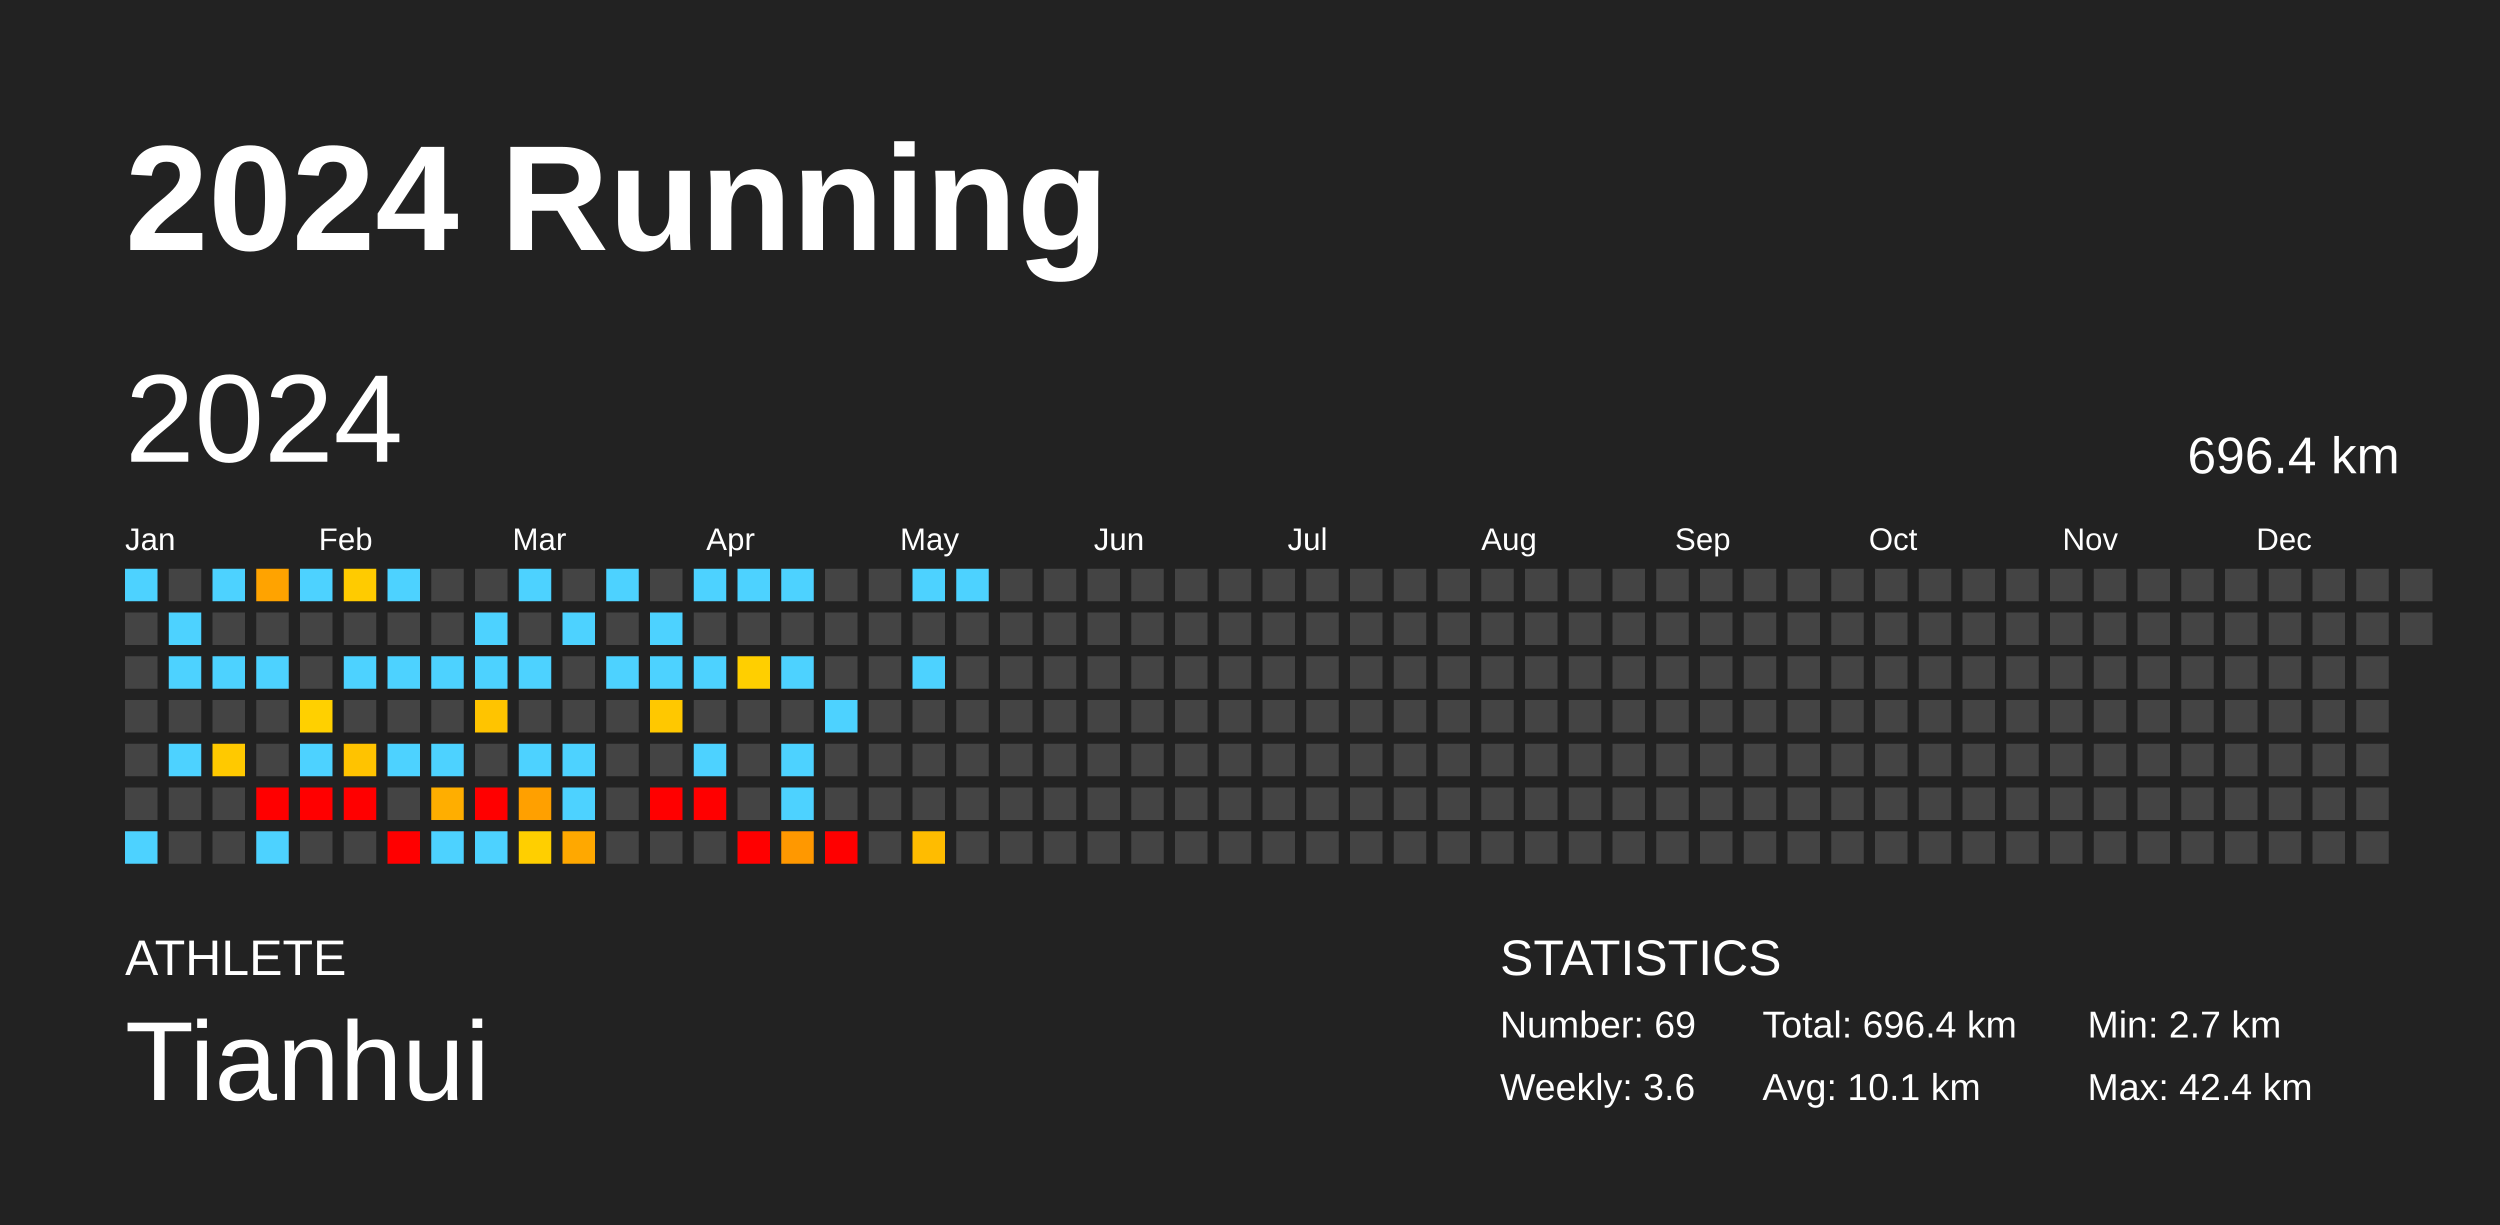
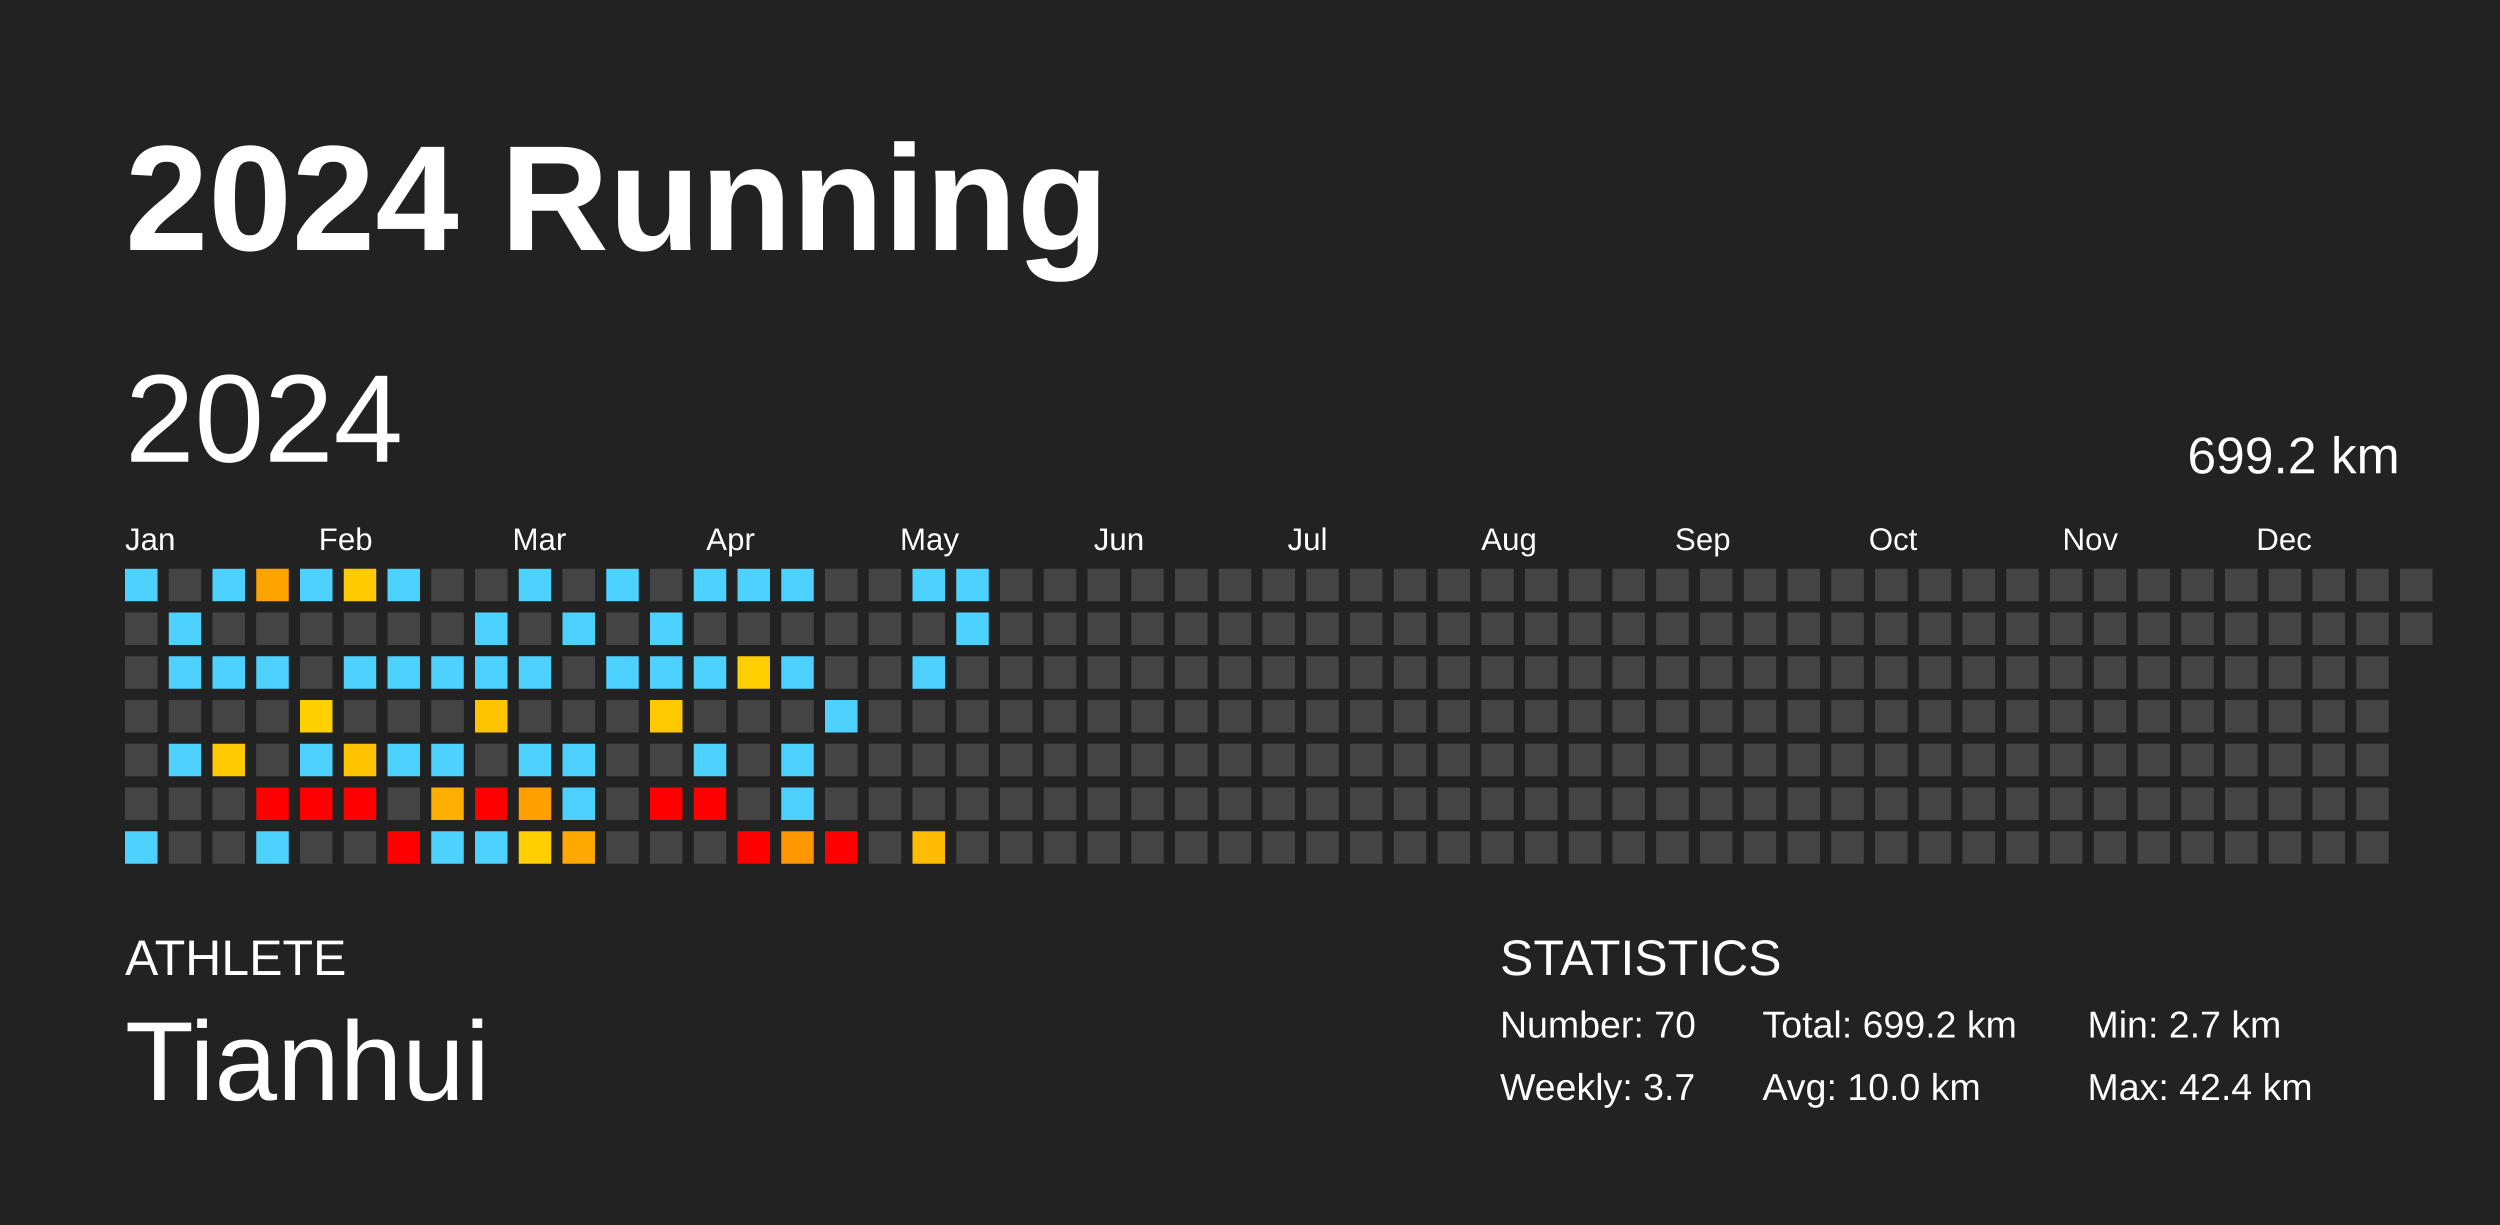
<svg xmlns="http://www.w3.org/2000/svg" baseProfile="full" height="98mm" version="1.1" viewBox="0,0,200,98" width="200mm">
  <defs />
  <rect fill="#222222" height="98" width="200" x="0" y="0" />
  <text fill="#FFFFFF" style="font-size:12px; font-family:Arial; font-weight:bold;" x="10" y="20">2024 Running</text>
  <text fill="#FFFFFF" style="font-size:4px; font-family:Arial" x="10" y="78">ATHLETE</text>
  <text fill="#FFFFFF" style="font-size:9px; font-family:Arial" x="10" y="88">Tianhui</text>
  <text fill="#FFFFFF" style="font-size:4px; font-family:Arial" x="120" y="78">STATISTICS</text>
-   <text fill="#FFFFFF" style="font-size:3px; font-family:Arial" x="120" y="83">Number: 69</text>
-   <text fill="#FFFFFF" style="font-size:3px; font-family:Arial" x="120" y="88">Weekly: 3.6</text>
-   <text fill="#FFFFFF" style="font-size:3px; font-family:Arial" x="141" y="83">Total: 696.4 km</text>
-   <text fill="#FFFFFF" style="font-size:3px; font-family:Arial" x="141" y="88">Avg: 10.1 km</text>
+   <text fill="#FFFFFF" style="font-size:3px; font-family:Arial" x="120" y="83">Number: 70</text>
+   <text fill="#FFFFFF" style="font-size:3px; font-family:Arial" x="120" y="88">Weekly: 3.7</text>
+   <text fill="#FFFFFF" style="font-size:3px; font-family:Arial" x="141" y="83">Total: 699.2 km</text>
+   <text fill="#FFFFFF" style="font-size:3px; font-family:Arial" x="141" y="88">Avg: 10.0 km</text>
  <text fill="#FFFFFF" style="font-size:3px; font-family:Arial" x="167" y="83">Min: 2.7 km</text>
  <text fill="#FFFFFF" style="font-size:3px; font-family:Arial" x="167" y="88">Max: 42.4 km</text>
  <text dominant-baseline="hanging" fill="#FFFFFF" style="font-size:10.0px; font-family:Arial;" x="10" y="30">2024</text>
-   <text dominant-baseline="hanging" fill="#FFFFFF" style="font-size:4.125px; font-family:Arial;" x="175" y="35">696.4 km</text>
+   <text dominant-baseline="hanging" fill="#FFFFFF" style="font-size:4.125px; font-family:Arial;" x="175" y="35">699.2 km</text>
  <text fill="#FFFFFF" style="font-size:2.5px; font-family:Arial" x="10.0" y="44">Jan</text>
  <text fill="#FFFFFF" style="font-size:2.5px; font-family:Arial" x="25.5" y="44">Feb</text>
  <text fill="#FFFFFF" style="font-size:2.5px; font-family:Arial" x="41.0" y="44">Mar</text>
  <text fill="#FFFFFF" style="font-size:2.5px; font-family:Arial" x="56.5" y="44">Apr</text>
  <text fill="#FFFFFF" style="font-size:2.5px; font-family:Arial" x="72.0" y="44">May</text>
  <text fill="#FFFFFF" style="font-size:2.5px; font-family:Arial" x="87.5" y="44">Jun</text>
  <text fill="#FFFFFF" style="font-size:2.5px; font-family:Arial" x="103.0" y="44">Jul</text>
  <text fill="#FFFFFF" style="font-size:2.5px; font-family:Arial" x="118.5" y="44">Aug</text>
  <text fill="#FFFFFF" style="font-size:2.5px; font-family:Arial" x="134.0" y="44">Sep</text>
  <text fill="#FFFFFF" style="font-size:2.5px; font-family:Arial" x="149.5" y="44">Oct</text>
  <text fill="#FFFFFF" style="font-size:2.5px; font-family:Arial" x="165.0" y="44">Nov</text>
  <text fill="#FFFFFF" style="font-size:2.5px; font-family:Arial" x="180.5" y="44">Dec</text>
  <rect fill="#4dd2ff" height="2.6" width="2.6" x="10.0" y="45.5" />
  <rect fill="#444444" height="2.6" width="2.6" x="10.0" y="49.0" />
  <rect fill="#444444" height="2.6" width="2.6" x="10.0" y="52.5" />
  <rect fill="#444444" height="2.6" width="2.6" x="10.0" y="56.0" />
  <rect fill="#444444" height="2.6" width="2.6" x="10.0" y="59.5" />
  <rect fill="#444444" height="2.6" width="2.6" x="10.0" y="63.0" />
  <rect fill="#4dd2ff" height="2.6" width="2.6" x="10.0" y="66.5" />
  <rect fill="#444444" height="2.6" width="2.6" x="13.5" y="45.5" />
  <rect fill="#4dd2ff" height="2.6" width="2.6" x="13.5" y="49.0" />
  <rect fill="#4dd2ff" height="2.6" width="2.6" x="13.5" y="52.5" />
  <rect fill="#444444" height="2.6" width="2.6" x="13.5" y="56.0" />
  <rect fill="#4dd2ff" height="2.6" width="2.6" x="13.5" y="59.5" />
  <rect fill="#444444" height="2.6" width="2.6" x="13.5" y="63.0" />
  <rect fill="#444444" height="2.6" width="2.6" x="13.5" y="66.5" />
  <rect fill="#4dd2ff" height="2.6" width="2.6" x="17.0" y="45.5" />
  <rect fill="#444444" height="2.6" width="2.6" x="17.0" y="49.0" />
  <rect fill="#4dd2ff" height="2.6" width="2.6" x="17.0" y="52.5" />
  <rect fill="#444444" height="2.6" width="2.6" x="17.0" y="56.0" />
  <rect fill="#ffc900" height="2.6" width="2.6" x="17.0" y="59.5" />
  <rect fill="#444444" height="2.6" width="2.6" x="17.0" y="63.0" />
  <rect fill="#444444" height="2.6" width="2.6" x="17.0" y="66.5" />
  <rect fill="#ffa300" height="2.6" width="2.6" x="20.5" y="45.5" />
  <rect fill="#444444" height="2.6" width="2.6" x="20.5" y="49.0" />
  <rect fill="#4dd2ff" height="2.6" width="2.6" x="20.5" y="52.5" />
  <rect fill="#444444" height="2.6" width="2.6" x="20.5" y="56.0" />
  <rect fill="#444444" height="2.6" width="2.6" x="20.5" y="59.5" />
  <rect fill="red" height="2.6" width="2.6" x="20.5" y="63.0" />
  <rect fill="#4dd2ff" height="2.6" width="2.6" x="20.5" y="66.5" />
  <rect fill="#4dd2ff" height="2.6" width="2.6" x="24.0" y="45.5" />
  <rect fill="#444444" height="2.6" width="2.6" x="24.0" y="49.0" />
  <rect fill="#444444" height="2.6" width="2.6" x="24.0" y="52.5" />
  <rect fill="#ffd000" height="2.6" width="2.6" x="24.0" y="56.0" />
  <rect fill="#4dd2ff" height="2.6" width="2.6" x="24.0" y="59.5" />
  <rect fill="red" height="2.6" width="2.6" x="24.0" y="63.0" />
  <rect fill="#444444" height="2.6" width="2.6" x="24.0" y="66.5" />
  <rect fill="#ffcb00" height="2.6" width="2.6" x="27.5" y="45.5" />
  <rect fill="#444444" height="2.6" width="2.6" x="27.5" y="49.0" />
  <rect fill="#4dd2ff" height="2.6" width="2.6" x="27.5" y="52.5" />
  <rect fill="#444444" height="2.6" width="2.6" x="27.5" y="56.0" />
  <rect fill="#ffc300" height="2.6" width="2.6" x="27.5" y="59.5" />
  <rect fill="red" height="2.6" width="2.6" x="27.5" y="63.0" />
  <rect fill="#444444" height="2.6" width="2.6" x="27.5" y="66.5" />
  <rect fill="#4dd2ff" height="2.6" width="2.6" x="31.0" y="45.5" />
  <rect fill="#444444" height="2.6" width="2.6" x="31.0" y="49.0" />
  <rect fill="#4dd2ff" height="2.6" width="2.6" x="31.0" y="52.5" />
  <rect fill="#444444" height="2.6" width="2.6" x="31.0" y="56.0" />
  <rect fill="#4dd2ff" height="2.6" width="2.6" x="31.0" y="59.5" />
  <rect fill="#444444" height="2.6" width="2.6" x="31.0" y="63.0" />
  <rect fill="red" height="2.6" width="2.6" x="31.0" y="66.5" />
  <rect fill="#444444" height="2.6" width="2.6" x="34.5" y="45.5" />
  <rect fill="#444444" height="2.6" width="2.6" x="34.5" y="49.0" />
  <rect fill="#4dd2ff" height="2.6" width="2.6" x="34.5" y="52.5" />
  <rect fill="#444444" height="2.6" width="2.6" x="34.5" y="56.0" />
  <rect fill="#4dd2ff" height="2.6" width="2.6" x="34.5" y="59.5" />
  <rect fill="#ffae00" height="2.6" width="2.6" x="34.5" y="63.0" />
  <rect fill="#4dd2ff" height="2.6" width="2.6" x="34.5" y="66.5" />
  <rect fill="#444444" height="2.6" width="2.6" x="38.0" y="45.5" />
  <rect fill="#4dd2ff" height="2.6" width="2.6" x="38.0" y="49.0" />
  <rect fill="#4dd2ff" height="2.6" width="2.6" x="38.0" y="52.5" />
  <rect fill="#ffc400" height="2.6" width="2.6" x="38.0" y="56.0" />
  <rect fill="#444444" height="2.6" width="2.6" x="38.0" y="59.5" />
  <rect fill="red" height="2.6" width="2.6" x="38.0" y="63.0" />
  <rect fill="#4dd2ff" height="2.6" width="2.6" x="38.0" y="66.5" />
  <rect fill="#4dd2ff" height="2.6" width="2.6" x="41.5" y="45.5" />
  <rect fill="#444444" height="2.6" width="2.6" x="41.5" y="49.0" />
  <rect fill="#4dd2ff" height="2.6" width="2.6" x="41.5" y="52.5" />
  <rect fill="#444444" height="2.6" width="2.6" x="41.5" y="56.0" />
  <rect fill="#4dd2ff" height="2.6" width="2.6" x="41.5" y="59.5" />
  <rect fill="#ffa000" height="2.6" width="2.6" x="41.5" y="63.0" />
  <rect fill="#ffcf00" height="2.6" width="2.6" x="41.5" y="66.5" />
  <rect fill="#444444" height="2.6" width="2.6" x="45.0" y="45.5" />
  <rect fill="#4dd2ff" height="2.6" width="2.6" x="45.0" y="49.0" />
  <rect fill="#444444" height="2.6" width="2.6" x="45.0" y="52.5" />
  <rect fill="#444444" height="2.6" width="2.6" x="45.0" y="56.0" />
  <rect fill="#4dd2ff" height="2.6" width="2.6" x="45.0" y="59.5" />
  <rect fill="#4dd2ff" height="2.6" width="2.6" x="45.0" y="63.0" />
  <rect fill="#ffa800" height="2.6" width="2.6" x="45.0" y="66.5" />
  <rect fill="#4dd2ff" height="2.6" width="2.6" x="48.5" y="45.5" />
  <rect fill="#444444" height="2.6" width="2.6" x="48.5" y="49.0" />
  <rect fill="#4dd2ff" height="2.6" width="2.6" x="48.5" y="52.5" />
  <rect fill="#444444" height="2.6" width="2.6" x="48.5" y="56.0" />
  <rect fill="#444444" height="2.6" width="2.6" x="48.5" y="59.5" />
  <rect fill="#444444" height="2.6" width="2.6" x="48.5" y="63.0" />
  <rect fill="#444444" height="2.6" width="2.6" x="48.5" y="66.5" />
  <rect fill="#444444" height="2.6" width="2.6" x="52.0" y="45.5" />
  <rect fill="#4dd2ff" height="2.6" width="2.6" x="52.0" y="49.0" />
  <rect fill="#4dd2ff" height="2.6" width="2.6" x="52.0" y="52.5" />
  <rect fill="#ffc800" height="2.6" width="2.6" x="52.0" y="56.0" />
  <rect fill="#444444" height="2.6" width="2.6" x="52.0" y="59.5" />
  <rect fill="red" height="2.6" width="2.6" x="52.0" y="63.0" />
  <rect fill="#444444" height="2.6" width="2.6" x="52.0" y="66.5" />
  <rect fill="#4dd2ff" height="2.6" width="2.6" x="55.5" y="45.5" />
  <rect fill="#444444" height="2.6" width="2.6" x="55.5" y="49.0" />
  <rect fill="#4dd2ff" height="2.6" width="2.6" x="55.5" y="52.5" />
  <rect fill="#444444" height="2.6" width="2.6" x="55.5" y="56.0" />
  <rect fill="#4dd2ff" height="2.6" width="2.6" x="55.5" y="59.5" />
  <rect fill="red" height="2.6" width="2.6" x="55.5" y="63.0" />
  <rect fill="#444444" height="2.6" width="2.6" x="55.5" y="66.5" />
  <rect fill="#4dd2ff" height="2.6" width="2.6" x="59.0" y="45.5" />
  <rect fill="#444444" height="2.6" width="2.6" x="59.0" y="49.0" />
  <rect fill="#ffcf00" height="2.6" width="2.6" x="59.0" y="52.5" />
  <rect fill="#444444" height="2.6" width="2.6" x="59.0" y="56.0" />
  <rect fill="#444444" height="2.6" width="2.6" x="59.0" y="59.5" />
  <rect fill="#444444" height="2.6" width="2.6" x="59.0" y="63.0" />
  <rect fill="red" height="2.6" width="2.6" x="59.0" y="66.5" />
  <rect fill="#4dd2ff" height="2.6" width="2.6" x="62.5" y="45.5" />
  <rect fill="#444444" height="2.6" width="2.6" x="62.5" y="49.0" />
  <rect fill="#4dd2ff" height="2.6" width="2.6" x="62.5" y="52.5" />
  <rect fill="#444444" height="2.6" width="2.6" x="62.5" y="56.0" />
  <rect fill="#4dd2ff" height="2.6" width="2.6" x="62.5" y="59.5" />
  <rect fill="#4dd2ff" height="2.6" width="2.6" x="62.5" y="63.0" />
  <rect fill="#ff9800" height="2.6" width="2.6" x="62.5" y="66.5" />
  <rect fill="#444444" height="2.6" width="2.6" x="66.0" y="45.5" />
  <rect fill="#444444" height="2.6" width="2.6" x="66.0" y="49.0" />
  <rect fill="#444444" height="2.6" width="2.6" x="66.0" y="52.5" />
  <rect fill="#4dd2ff" height="2.6" width="2.6" x="66.0" y="56.0" />
  <rect fill="#444444" height="2.6" width="2.6" x="66.0" y="59.5" />
  <rect fill="#444444" height="2.6" width="2.6" x="66.0" y="63.0" />
  <rect fill="red" height="2.6" width="2.6" x="66.0" y="66.5" />
  <rect fill="#444444" height="2.6" width="2.6" x="69.5" y="45.5" />
  <rect fill="#444444" height="2.6" width="2.6" x="69.5" y="49.0" />
  <rect fill="#444444" height="2.6" width="2.6" x="69.5" y="52.5" />
  <rect fill="#444444" height="2.6" width="2.6" x="69.5" y="56.0" />
  <rect fill="#444444" height="2.6" width="2.6" x="69.5" y="59.5" />
  <rect fill="#444444" height="2.6" width="2.6" x="69.5" y="63.0" />
  <rect fill="#444444" height="2.6" width="2.6" x="69.5" y="66.5" />
  <rect fill="#4dd2ff" height="2.6" width="2.6" x="73.0" y="45.5" />
  <rect fill="#444444" height="2.6" width="2.6" x="73.0" y="49.0" />
  <rect fill="#4dd2ff" height="2.6" width="2.6" x="73.0" y="52.5" />
  <rect fill="#444444" height="2.6" width="2.6" x="73.0" y="56.0" />
  <rect fill="#444444" height="2.6" width="2.6" x="73.0" y="59.5" />
  <rect fill="#444444" height="2.6" width="2.6" x="73.0" y="63.0" />
  <rect fill="#ffbc00" height="2.6" width="2.6" x="73.0" y="66.5" />
  <rect fill="#4dd2ff" height="2.6" width="2.6" x="76.5" y="45.5" />
-   <rect fill="#444444" height="2.6" width="2.6" x="76.5" y="49.0" />
+   <rect fill="#4dd2ff" height="2.6" width="2.6" x="76.5" y="49.0" />
  <rect fill="#444444" height="2.6" width="2.6" x="76.5" y="52.5" />
  <rect fill="#444444" height="2.6" width="2.6" x="76.5" y="56.0" />
  <rect fill="#444444" height="2.6" width="2.6" x="76.5" y="59.5" />
  <rect fill="#444444" height="2.6" width="2.6" x="76.5" y="63.0" />
  <rect fill="#444444" height="2.6" width="2.6" x="76.5" y="66.5" />
  <rect fill="#444444" height="2.6" width="2.6" x="80.0" y="45.5" />
  <rect fill="#444444" height="2.6" width="2.6" x="80.0" y="49.0" />
  <rect fill="#444444" height="2.6" width="2.6" x="80.0" y="52.5" />
  <rect fill="#444444" height="2.6" width="2.6" x="80.0" y="56.0" />
  <rect fill="#444444" height="2.6" width="2.6" x="80.0" y="59.5" />
  <rect fill="#444444" height="2.6" width="2.6" x="80.0" y="63.0" />
  <rect fill="#444444" height="2.6" width="2.6" x="80.0" y="66.5" />
  <rect fill="#444444" height="2.6" width="2.6" x="83.5" y="45.5" />
  <rect fill="#444444" height="2.6" width="2.6" x="83.5" y="49.0" />
  <rect fill="#444444" height="2.6" width="2.6" x="83.5" y="52.5" />
  <rect fill="#444444" height="2.6" width="2.6" x="83.5" y="56.0" />
  <rect fill="#444444" height="2.6" width="2.6" x="83.5" y="59.5" />
  <rect fill="#444444" height="2.6" width="2.6" x="83.5" y="63.0" />
  <rect fill="#444444" height="2.6" width="2.6" x="83.5" y="66.5" />
  <rect fill="#444444" height="2.6" width="2.6" x="87.0" y="45.5" />
  <rect fill="#444444" height="2.6" width="2.6" x="87.0" y="49.0" />
  <rect fill="#444444" height="2.6" width="2.6" x="87.0" y="52.5" />
  <rect fill="#444444" height="2.6" width="2.6" x="87.0" y="56.0" />
  <rect fill="#444444" height="2.6" width="2.6" x="87.0" y="59.5" />
  <rect fill="#444444" height="2.6" width="2.6" x="87.0" y="63.0" />
  <rect fill="#444444" height="2.6" width="2.6" x="87.0" y="66.5" />
  <rect fill="#444444" height="2.6" width="2.6" x="90.5" y="45.5" />
  <rect fill="#444444" height="2.6" width="2.6" x="90.5" y="49.0" />
  <rect fill="#444444" height="2.6" width="2.6" x="90.5" y="52.5" />
  <rect fill="#444444" height="2.6" width="2.6" x="90.5" y="56.0" />
  <rect fill="#444444" height="2.6" width="2.6" x="90.5" y="59.5" />
  <rect fill="#444444" height="2.6" width="2.6" x="90.5" y="63.0" />
  <rect fill="#444444" height="2.6" width="2.6" x="90.5" y="66.5" />
  <rect fill="#444444" height="2.6" width="2.6" x="94.0" y="45.5" />
  <rect fill="#444444" height="2.6" width="2.6" x="94.0" y="49.0" />
  <rect fill="#444444" height="2.6" width="2.6" x="94.0" y="52.5" />
  <rect fill="#444444" height="2.6" width="2.6" x="94.0" y="56.0" />
  <rect fill="#444444" height="2.6" width="2.6" x="94.0" y="59.5" />
  <rect fill="#444444" height="2.6" width="2.6" x="94.0" y="63.0" />
  <rect fill="#444444" height="2.6" width="2.6" x="94.0" y="66.5" />
  <rect fill="#444444" height="2.6" width="2.6" x="97.5" y="45.5" />
  <rect fill="#444444" height="2.6" width="2.6" x="97.5" y="49.0" />
  <rect fill="#444444" height="2.6" width="2.6" x="97.5" y="52.5" />
  <rect fill="#444444" height="2.6" width="2.6" x="97.5" y="56.0" />
  <rect fill="#444444" height="2.6" width="2.6" x="97.5" y="59.5" />
  <rect fill="#444444" height="2.6" width="2.6" x="97.5" y="63.0" />
  <rect fill="#444444" height="2.6" width="2.6" x="97.5" y="66.5" />
  <rect fill="#444444" height="2.6" width="2.6" x="101.0" y="45.5" />
  <rect fill="#444444" height="2.6" width="2.6" x="101.0" y="49.0" />
  <rect fill="#444444" height="2.6" width="2.6" x="101.0" y="52.5" />
  <rect fill="#444444" height="2.6" width="2.6" x="101.0" y="56.0" />
  <rect fill="#444444" height="2.6" width="2.6" x="101.0" y="59.5" />
  <rect fill="#444444" height="2.6" width="2.6" x="101.0" y="63.0" />
  <rect fill="#444444" height="2.6" width="2.6" x="101.0" y="66.5" />
  <rect fill="#444444" height="2.6" width="2.6" x="104.5" y="45.5" />
  <rect fill="#444444" height="2.6" width="2.6" x="104.5" y="49.0" />
  <rect fill="#444444" height="2.6" width="2.6" x="104.5" y="52.5" />
  <rect fill="#444444" height="2.6" width="2.6" x="104.5" y="56.0" />
  <rect fill="#444444" height="2.6" width="2.6" x="104.5" y="59.5" />
  <rect fill="#444444" height="2.6" width="2.6" x="104.5" y="63.0" />
  <rect fill="#444444" height="2.6" width="2.6" x="104.5" y="66.5" />
  <rect fill="#444444" height="2.6" width="2.6" x="108.0" y="45.5" />
  <rect fill="#444444" height="2.6" width="2.6" x="108.0" y="49.0" />
  <rect fill="#444444" height="2.6" width="2.6" x="108.0" y="52.5" />
  <rect fill="#444444" height="2.6" width="2.6" x="108.0" y="56.0" />
  <rect fill="#444444" height="2.6" width="2.6" x="108.0" y="59.5" />
  <rect fill="#444444" height="2.6" width="2.6" x="108.0" y="63.0" />
  <rect fill="#444444" height="2.6" width="2.6" x="108.0" y="66.5" />
  <rect fill="#444444" height="2.6" width="2.6" x="111.5" y="45.5" />
  <rect fill="#444444" height="2.6" width="2.6" x="111.5" y="49.0" />
  <rect fill="#444444" height="2.6" width="2.6" x="111.5" y="52.5" />
  <rect fill="#444444" height="2.6" width="2.6" x="111.5" y="56.0" />
  <rect fill="#444444" height="2.6" width="2.6" x="111.5" y="59.5" />
  <rect fill="#444444" height="2.6" width="2.6" x="111.5" y="63.0" />
  <rect fill="#444444" height="2.6" width="2.6" x="111.5" y="66.5" />
  <rect fill="#444444" height="2.6" width="2.6" x="115.0" y="45.5" />
  <rect fill="#444444" height="2.6" width="2.6" x="115.0" y="49.0" />
  <rect fill="#444444" height="2.6" width="2.6" x="115.0" y="52.5" />
  <rect fill="#444444" height="2.6" width="2.6" x="115.0" y="56.0" />
  <rect fill="#444444" height="2.6" width="2.6" x="115.0" y="59.5" />
  <rect fill="#444444" height="2.6" width="2.6" x="115.0" y="63.0" />
  <rect fill="#444444" height="2.6" width="2.6" x="115.0" y="66.5" />
  <rect fill="#444444" height="2.6" width="2.6" x="118.5" y="45.5" />
  <rect fill="#444444" height="2.6" width="2.6" x="118.5" y="49.0" />
  <rect fill="#444444" height="2.6" width="2.6" x="118.5" y="52.5" />
  <rect fill="#444444" height="2.6" width="2.6" x="118.5" y="56.0" />
  <rect fill="#444444" height="2.6" width="2.6" x="118.5" y="59.5" />
  <rect fill="#444444" height="2.6" width="2.6" x="118.5" y="63.0" />
  <rect fill="#444444" height="2.6" width="2.6" x="118.5" y="66.5" />
  <rect fill="#444444" height="2.6" width="2.6" x="122.0" y="45.5" />
  <rect fill="#444444" height="2.6" width="2.6" x="122.0" y="49.0" />
  <rect fill="#444444" height="2.6" width="2.6" x="122.0" y="52.5" />
  <rect fill="#444444" height="2.6" width="2.6" x="122.0" y="56.0" />
  <rect fill="#444444" height="2.6" width="2.6" x="122.0" y="59.5" />
  <rect fill="#444444" height="2.6" width="2.6" x="122.0" y="63.0" />
  <rect fill="#444444" height="2.6" width="2.6" x="122.0" y="66.5" />
  <rect fill="#444444" height="2.6" width="2.6" x="125.5" y="45.5" />
  <rect fill="#444444" height="2.6" width="2.6" x="125.5" y="49.0" />
  <rect fill="#444444" height="2.6" width="2.6" x="125.5" y="52.5" />
  <rect fill="#444444" height="2.6" width="2.6" x="125.5" y="56.0" />
  <rect fill="#444444" height="2.6" width="2.6" x="125.5" y="59.5" />
  <rect fill="#444444" height="2.6" width="2.6" x="125.5" y="63.0" />
  <rect fill="#444444" height="2.6" width="2.6" x="125.5" y="66.5" />
  <rect fill="#444444" height="2.6" width="2.6" x="129.0" y="45.5" />
  <rect fill="#444444" height="2.6" width="2.6" x="129.0" y="49.0" />
  <rect fill="#444444" height="2.6" width="2.6" x="129.0" y="52.5" />
  <rect fill="#444444" height="2.6" width="2.6" x="129.0" y="56.0" />
  <rect fill="#444444" height="2.6" width="2.6" x="129.0" y="59.5" />
  <rect fill="#444444" height="2.6" width="2.6" x="129.0" y="63.0" />
  <rect fill="#444444" height="2.6" width="2.6" x="129.0" y="66.5" />
  <rect fill="#444444" height="2.6" width="2.6" x="132.5" y="45.5" />
  <rect fill="#444444" height="2.6" width="2.6" x="132.5" y="49.0" />
  <rect fill="#444444" height="2.6" width="2.6" x="132.5" y="52.5" />
  <rect fill="#444444" height="2.6" width="2.6" x="132.5" y="56.0" />
  <rect fill="#444444" height="2.6" width="2.6" x="132.5" y="59.5" />
  <rect fill="#444444" height="2.6" width="2.6" x="132.5" y="63.0" />
  <rect fill="#444444" height="2.6" width="2.6" x="132.5" y="66.5" />
  <rect fill="#444444" height="2.6" width="2.6" x="136.0" y="45.5" />
  <rect fill="#444444" height="2.6" width="2.6" x="136.0" y="49.0" />
  <rect fill="#444444" height="2.6" width="2.6" x="136.0" y="52.5" />
  <rect fill="#444444" height="2.6" width="2.6" x="136.0" y="56.0" />
  <rect fill="#444444" height="2.6" width="2.6" x="136.0" y="59.5" />
  <rect fill="#444444" height="2.6" width="2.6" x="136.0" y="63.0" />
  <rect fill="#444444" height="2.6" width="2.6" x="136.0" y="66.5" />
  <rect fill="#444444" height="2.6" width="2.6" x="139.5" y="45.5" />
  <rect fill="#444444" height="2.6" width="2.6" x="139.5" y="49.0" />
  <rect fill="#444444" height="2.6" width="2.6" x="139.5" y="52.5" />
  <rect fill="#444444" height="2.6" width="2.6" x="139.5" y="56.0" />
  <rect fill="#444444" height="2.6" width="2.6" x="139.5" y="59.5" />
  <rect fill="#444444" height="2.6" width="2.6" x="139.5" y="63.0" />
  <rect fill="#444444" height="2.6" width="2.6" x="139.5" y="66.5" />
  <rect fill="#444444" height="2.6" width="2.6" x="143.0" y="45.5" />
  <rect fill="#444444" height="2.6" width="2.6" x="143.0" y="49.0" />
  <rect fill="#444444" height="2.6" width="2.6" x="143.0" y="52.5" />
  <rect fill="#444444" height="2.6" width="2.6" x="143.0" y="56.0" />
  <rect fill="#444444" height="2.6" width="2.6" x="143.0" y="59.5" />
  <rect fill="#444444" height="2.6" width="2.6" x="143.0" y="63.0" />
  <rect fill="#444444" height="2.6" width="2.6" x="143.0" y="66.5" />
  <rect fill="#444444" height="2.6" width="2.6" x="146.5" y="45.5" />
  <rect fill="#444444" height="2.6" width="2.6" x="146.5" y="49.0" />
  <rect fill="#444444" height="2.6" width="2.6" x="146.5" y="52.5" />
  <rect fill="#444444" height="2.6" width="2.6" x="146.5" y="56.0" />
  <rect fill="#444444" height="2.6" width="2.6" x="146.5" y="59.5" />
  <rect fill="#444444" height="2.6" width="2.6" x="146.5" y="63.0" />
  <rect fill="#444444" height="2.6" width="2.6" x="146.5" y="66.5" />
  <rect fill="#444444" height="2.6" width="2.6" x="150.0" y="45.5" />
  <rect fill="#444444" height="2.6" width="2.6" x="150.0" y="49.0" />
  <rect fill="#444444" height="2.6" width="2.6" x="150.0" y="52.5" />
  <rect fill="#444444" height="2.6" width="2.6" x="150.0" y="56.0" />
  <rect fill="#444444" height="2.6" width="2.6" x="150.0" y="59.5" />
  <rect fill="#444444" height="2.6" width="2.6" x="150.0" y="63.0" />
  <rect fill="#444444" height="2.6" width="2.6" x="150.0" y="66.5" />
  <rect fill="#444444" height="2.6" width="2.6" x="153.5" y="45.5" />
  <rect fill="#444444" height="2.6" width="2.6" x="153.5" y="49.0" />
  <rect fill="#444444" height="2.6" width="2.6" x="153.5" y="52.5" />
  <rect fill="#444444" height="2.6" width="2.6" x="153.5" y="56.0" />
  <rect fill="#444444" height="2.6" width="2.6" x="153.5" y="59.5" />
  <rect fill="#444444" height="2.6" width="2.6" x="153.5" y="63.0" />
  <rect fill="#444444" height="2.6" width="2.6" x="153.5" y="66.5" />
  <rect fill="#444444" height="2.6" width="2.6" x="157.0" y="45.5" />
  <rect fill="#444444" height="2.6" width="2.6" x="157.0" y="49.0" />
  <rect fill="#444444" height="2.6" width="2.6" x="157.0" y="52.5" />
  <rect fill="#444444" height="2.6" width="2.6" x="157.0" y="56.0" />
  <rect fill="#444444" height="2.6" width="2.6" x="157.0" y="59.5" />
  <rect fill="#444444" height="2.6" width="2.6" x="157.0" y="63.0" />
  <rect fill="#444444" height="2.6" width="2.6" x="157.0" y="66.5" />
  <rect fill="#444444" height="2.6" width="2.6" x="160.5" y="45.5" />
  <rect fill="#444444" height="2.6" width="2.6" x="160.5" y="49.0" />
  <rect fill="#444444" height="2.6" width="2.6" x="160.5" y="52.5" />
  <rect fill="#444444" height="2.6" width="2.6" x="160.5" y="56.0" />
  <rect fill="#444444" height="2.6" width="2.6" x="160.5" y="59.5" />
  <rect fill="#444444" height="2.6" width="2.6" x="160.5" y="63.0" />
  <rect fill="#444444" height="2.6" width="2.6" x="160.5" y="66.5" />
  <rect fill="#444444" height="2.6" width="2.6" x="164.0" y="45.5" />
  <rect fill="#444444" height="2.6" width="2.6" x="164.0" y="49.0" />
  <rect fill="#444444" height="2.6" width="2.6" x="164.0" y="52.5" />
  <rect fill="#444444" height="2.6" width="2.6" x="164.0" y="56.0" />
  <rect fill="#444444" height="2.6" width="2.6" x="164.0" y="59.5" />
  <rect fill="#444444" height="2.6" width="2.6" x="164.0" y="63.0" />
  <rect fill="#444444" height="2.6" width="2.6" x="164.0" y="66.5" />
  <rect fill="#444444" height="2.6" width="2.6" x="167.5" y="45.5" />
  <rect fill="#444444" height="2.6" width="2.6" x="167.5" y="49.0" />
  <rect fill="#444444" height="2.6" width="2.6" x="167.5" y="52.5" />
  <rect fill="#444444" height="2.6" width="2.6" x="167.5" y="56.0" />
  <rect fill="#444444" height="2.6" width="2.6" x="167.5" y="59.5" />
  <rect fill="#444444" height="2.6" width="2.6" x="167.5" y="63.0" />
  <rect fill="#444444" height="2.6" width="2.6" x="167.5" y="66.5" />
  <rect fill="#444444" height="2.6" width="2.6" x="171.0" y="45.5" />
  <rect fill="#444444" height="2.6" width="2.6" x="171.0" y="49.0" />
  <rect fill="#444444" height="2.6" width="2.6" x="171.0" y="52.5" />
  <rect fill="#444444" height="2.6" width="2.6" x="171.0" y="56.0" />
  <rect fill="#444444" height="2.6" width="2.6" x="171.0" y="59.5" />
  <rect fill="#444444" height="2.6" width="2.6" x="171.0" y="63.0" />
  <rect fill="#444444" height="2.6" width="2.6" x="171.0" y="66.5" />
  <rect fill="#444444" height="2.6" width="2.6" x="174.5" y="45.5" />
  <rect fill="#444444" height="2.6" width="2.6" x="174.5" y="49.0" />
  <rect fill="#444444" height="2.6" width="2.6" x="174.5" y="52.5" />
  <rect fill="#444444" height="2.6" width="2.6" x="174.5" y="56.0" />
  <rect fill="#444444" height="2.6" width="2.6" x="174.5" y="59.5" />
  <rect fill="#444444" height="2.6" width="2.6" x="174.5" y="63.0" />
  <rect fill="#444444" height="2.6" width="2.6" x="174.5" y="66.5" />
  <rect fill="#444444" height="2.6" width="2.6" x="178.0" y="45.5" />
  <rect fill="#444444" height="2.6" width="2.6" x="178.0" y="49.0" />
  <rect fill="#444444" height="2.6" width="2.6" x="178.0" y="52.5" />
  <rect fill="#444444" height="2.6" width="2.6" x="178.0" y="56.0" />
  <rect fill="#444444" height="2.6" width="2.6" x="178.0" y="59.5" />
  <rect fill="#444444" height="2.6" width="2.6" x="178.0" y="63.0" />
  <rect fill="#444444" height="2.6" width="2.6" x="178.0" y="66.5" />
  <rect fill="#444444" height="2.6" width="2.6" x="181.5" y="45.5" />
  <rect fill="#444444" height="2.6" width="2.6" x="181.5" y="49.0" />
  <rect fill="#444444" height="2.6" width="2.6" x="181.5" y="52.5" />
  <rect fill="#444444" height="2.6" width="2.6" x="181.5" y="56.0" />
  <rect fill="#444444" height="2.6" width="2.6" x="181.5" y="59.5" />
  <rect fill="#444444" height="2.6" width="2.6" x="181.5" y="63.0" />
  <rect fill="#444444" height="2.6" width="2.6" x="181.5" y="66.5" />
  <rect fill="#444444" height="2.6" width="2.6" x="185.0" y="45.5" />
  <rect fill="#444444" height="2.6" width="2.6" x="185.0" y="49.0" />
  <rect fill="#444444" height="2.6" width="2.6" x="185.0" y="52.5" />
  <rect fill="#444444" height="2.6" width="2.6" x="185.0" y="56.0" />
  <rect fill="#444444" height="2.6" width="2.6" x="185.0" y="59.5" />
  <rect fill="#444444" height="2.6" width="2.6" x="185.0" y="63.0" />
  <rect fill="#444444" height="2.6" width="2.6" x="185.0" y="66.5" />
  <rect fill="#444444" height="2.6" width="2.6" x="188.5" y="45.5" />
  <rect fill="#444444" height="2.6" width="2.6" x="188.5" y="49.0" />
  <rect fill="#444444" height="2.6" width="2.6" x="188.5" y="52.5" />
  <rect fill="#444444" height="2.6" width="2.6" x="188.5" y="56.0" />
  <rect fill="#444444" height="2.6" width="2.6" x="188.5" y="59.5" />
  <rect fill="#444444" height="2.6" width="2.6" x="188.5" y="63.0" />
  <rect fill="#444444" height="2.6" width="2.6" x="188.5" y="66.5" />
  <rect fill="#444444" height="2.6" width="2.6" x="192.0" y="45.5" />
  <rect fill="#444444" height="2.6" width="2.6" x="192.0" y="49.0" />
</svg>
